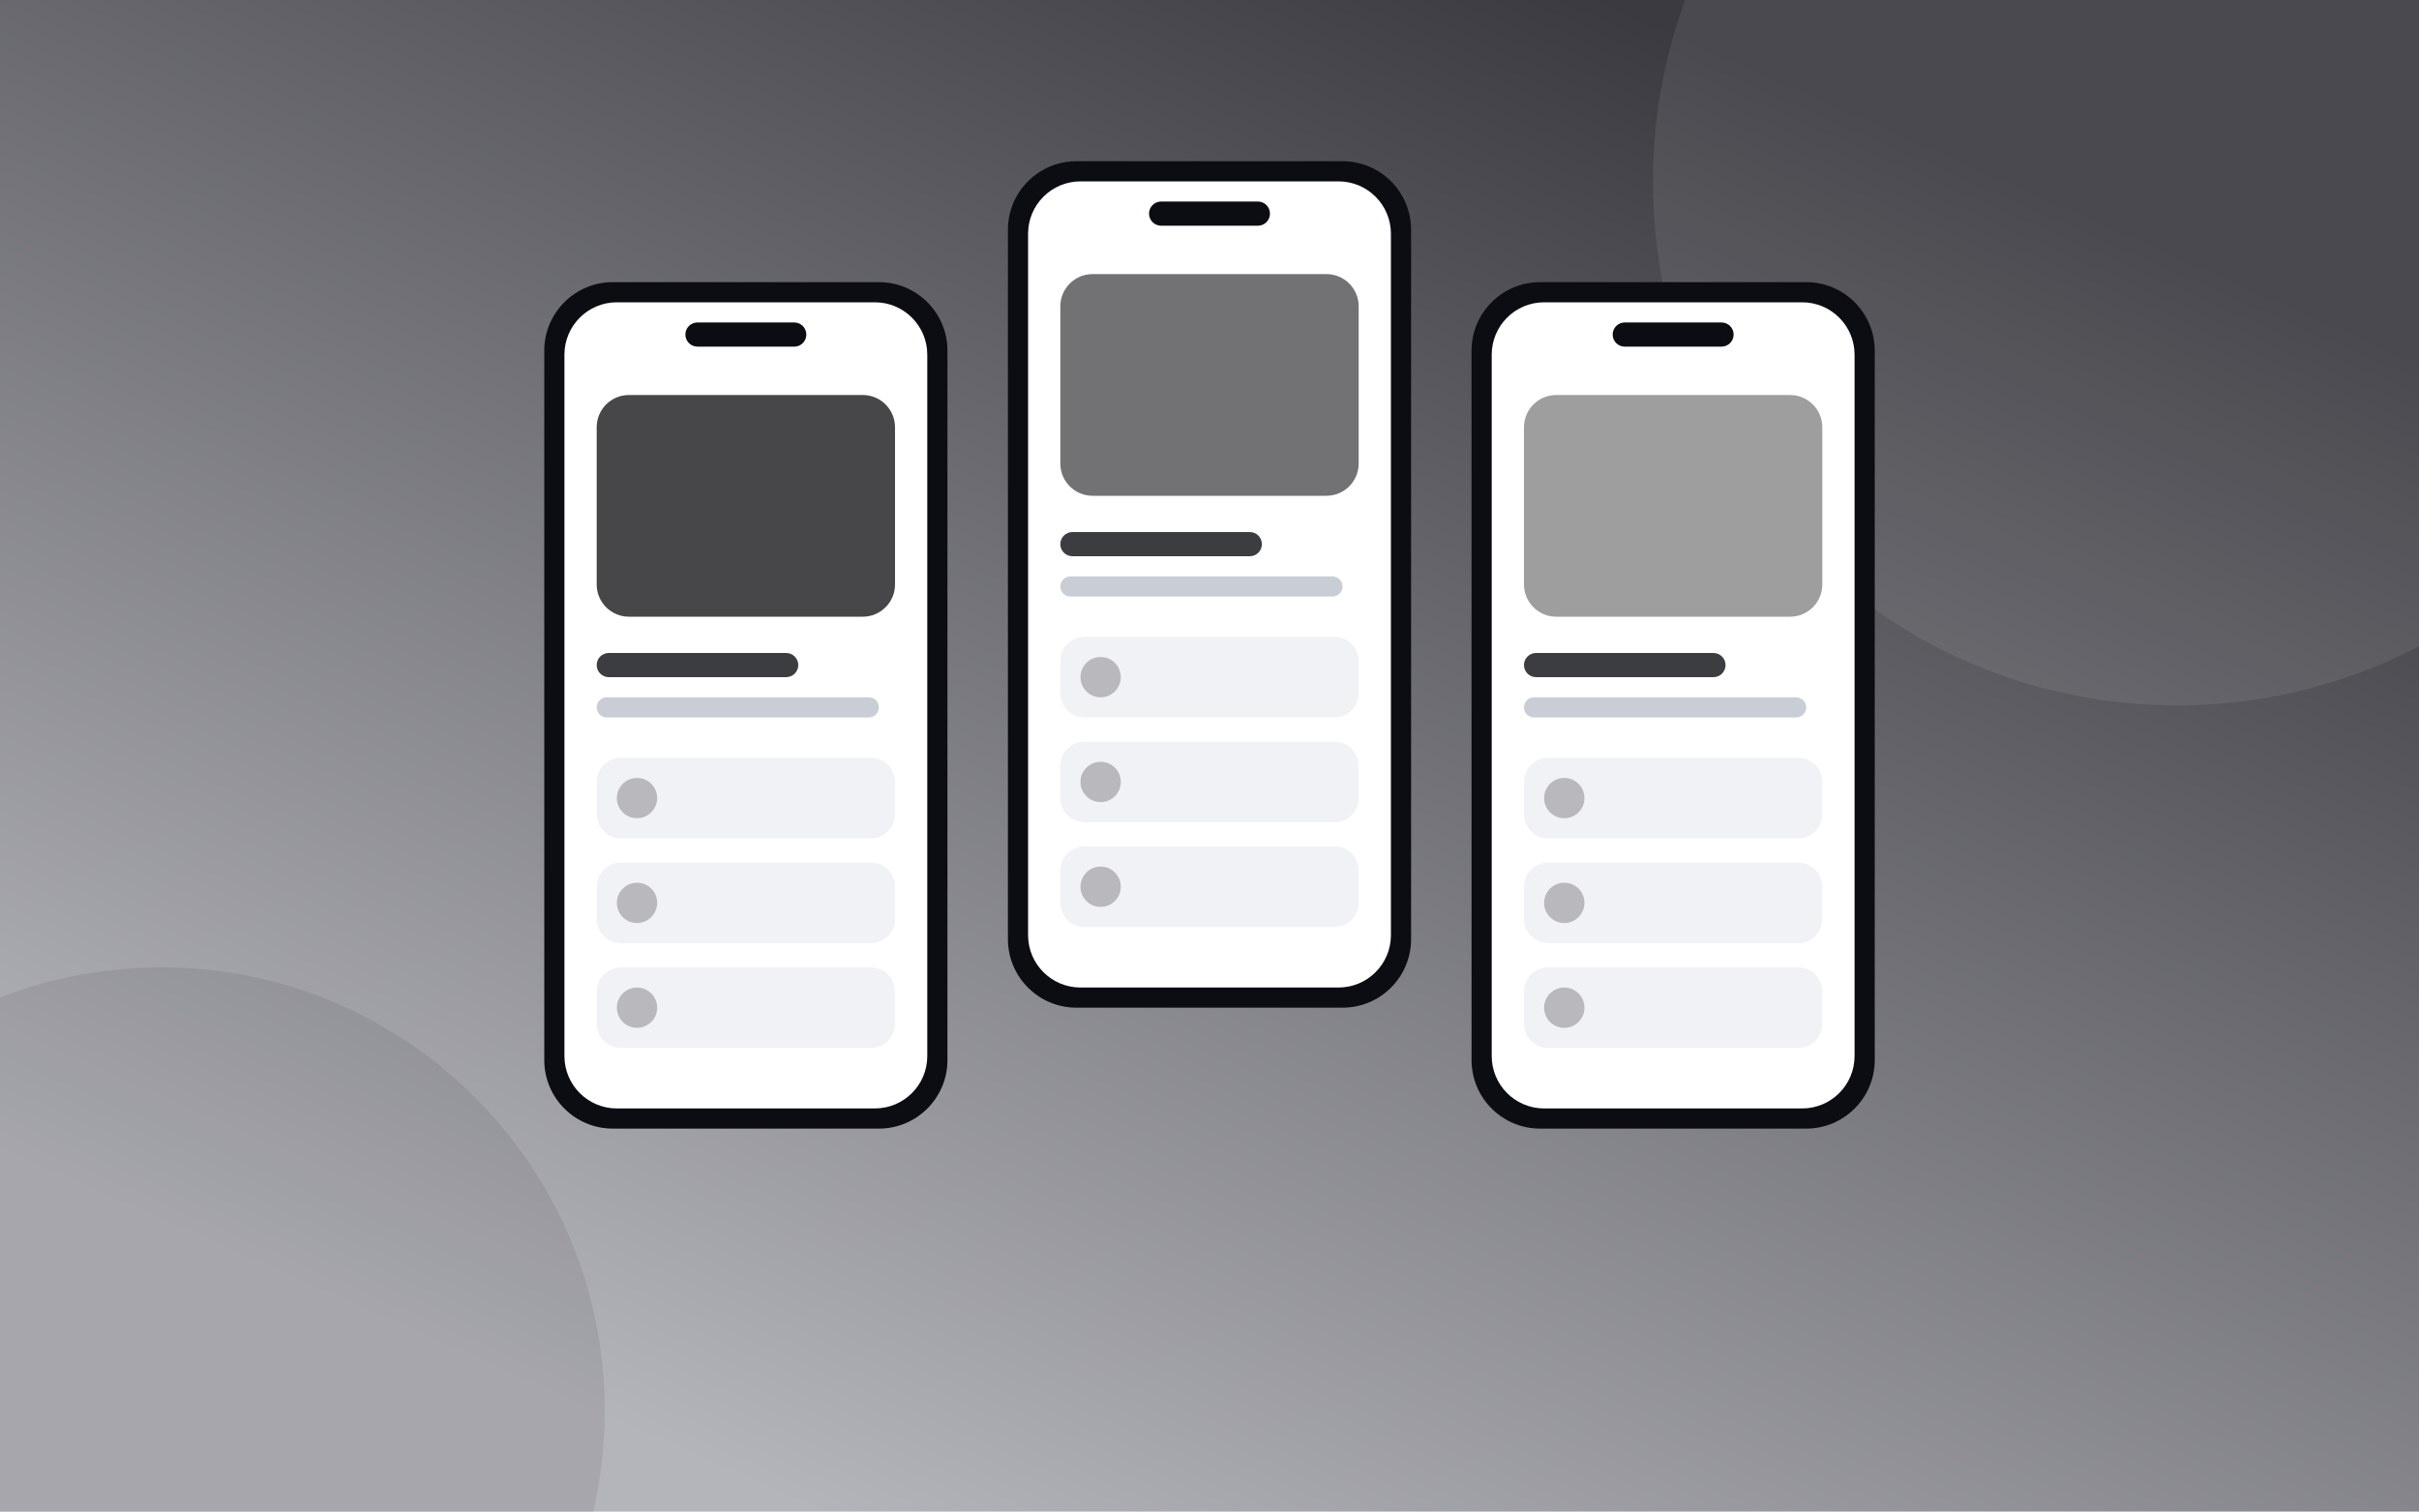
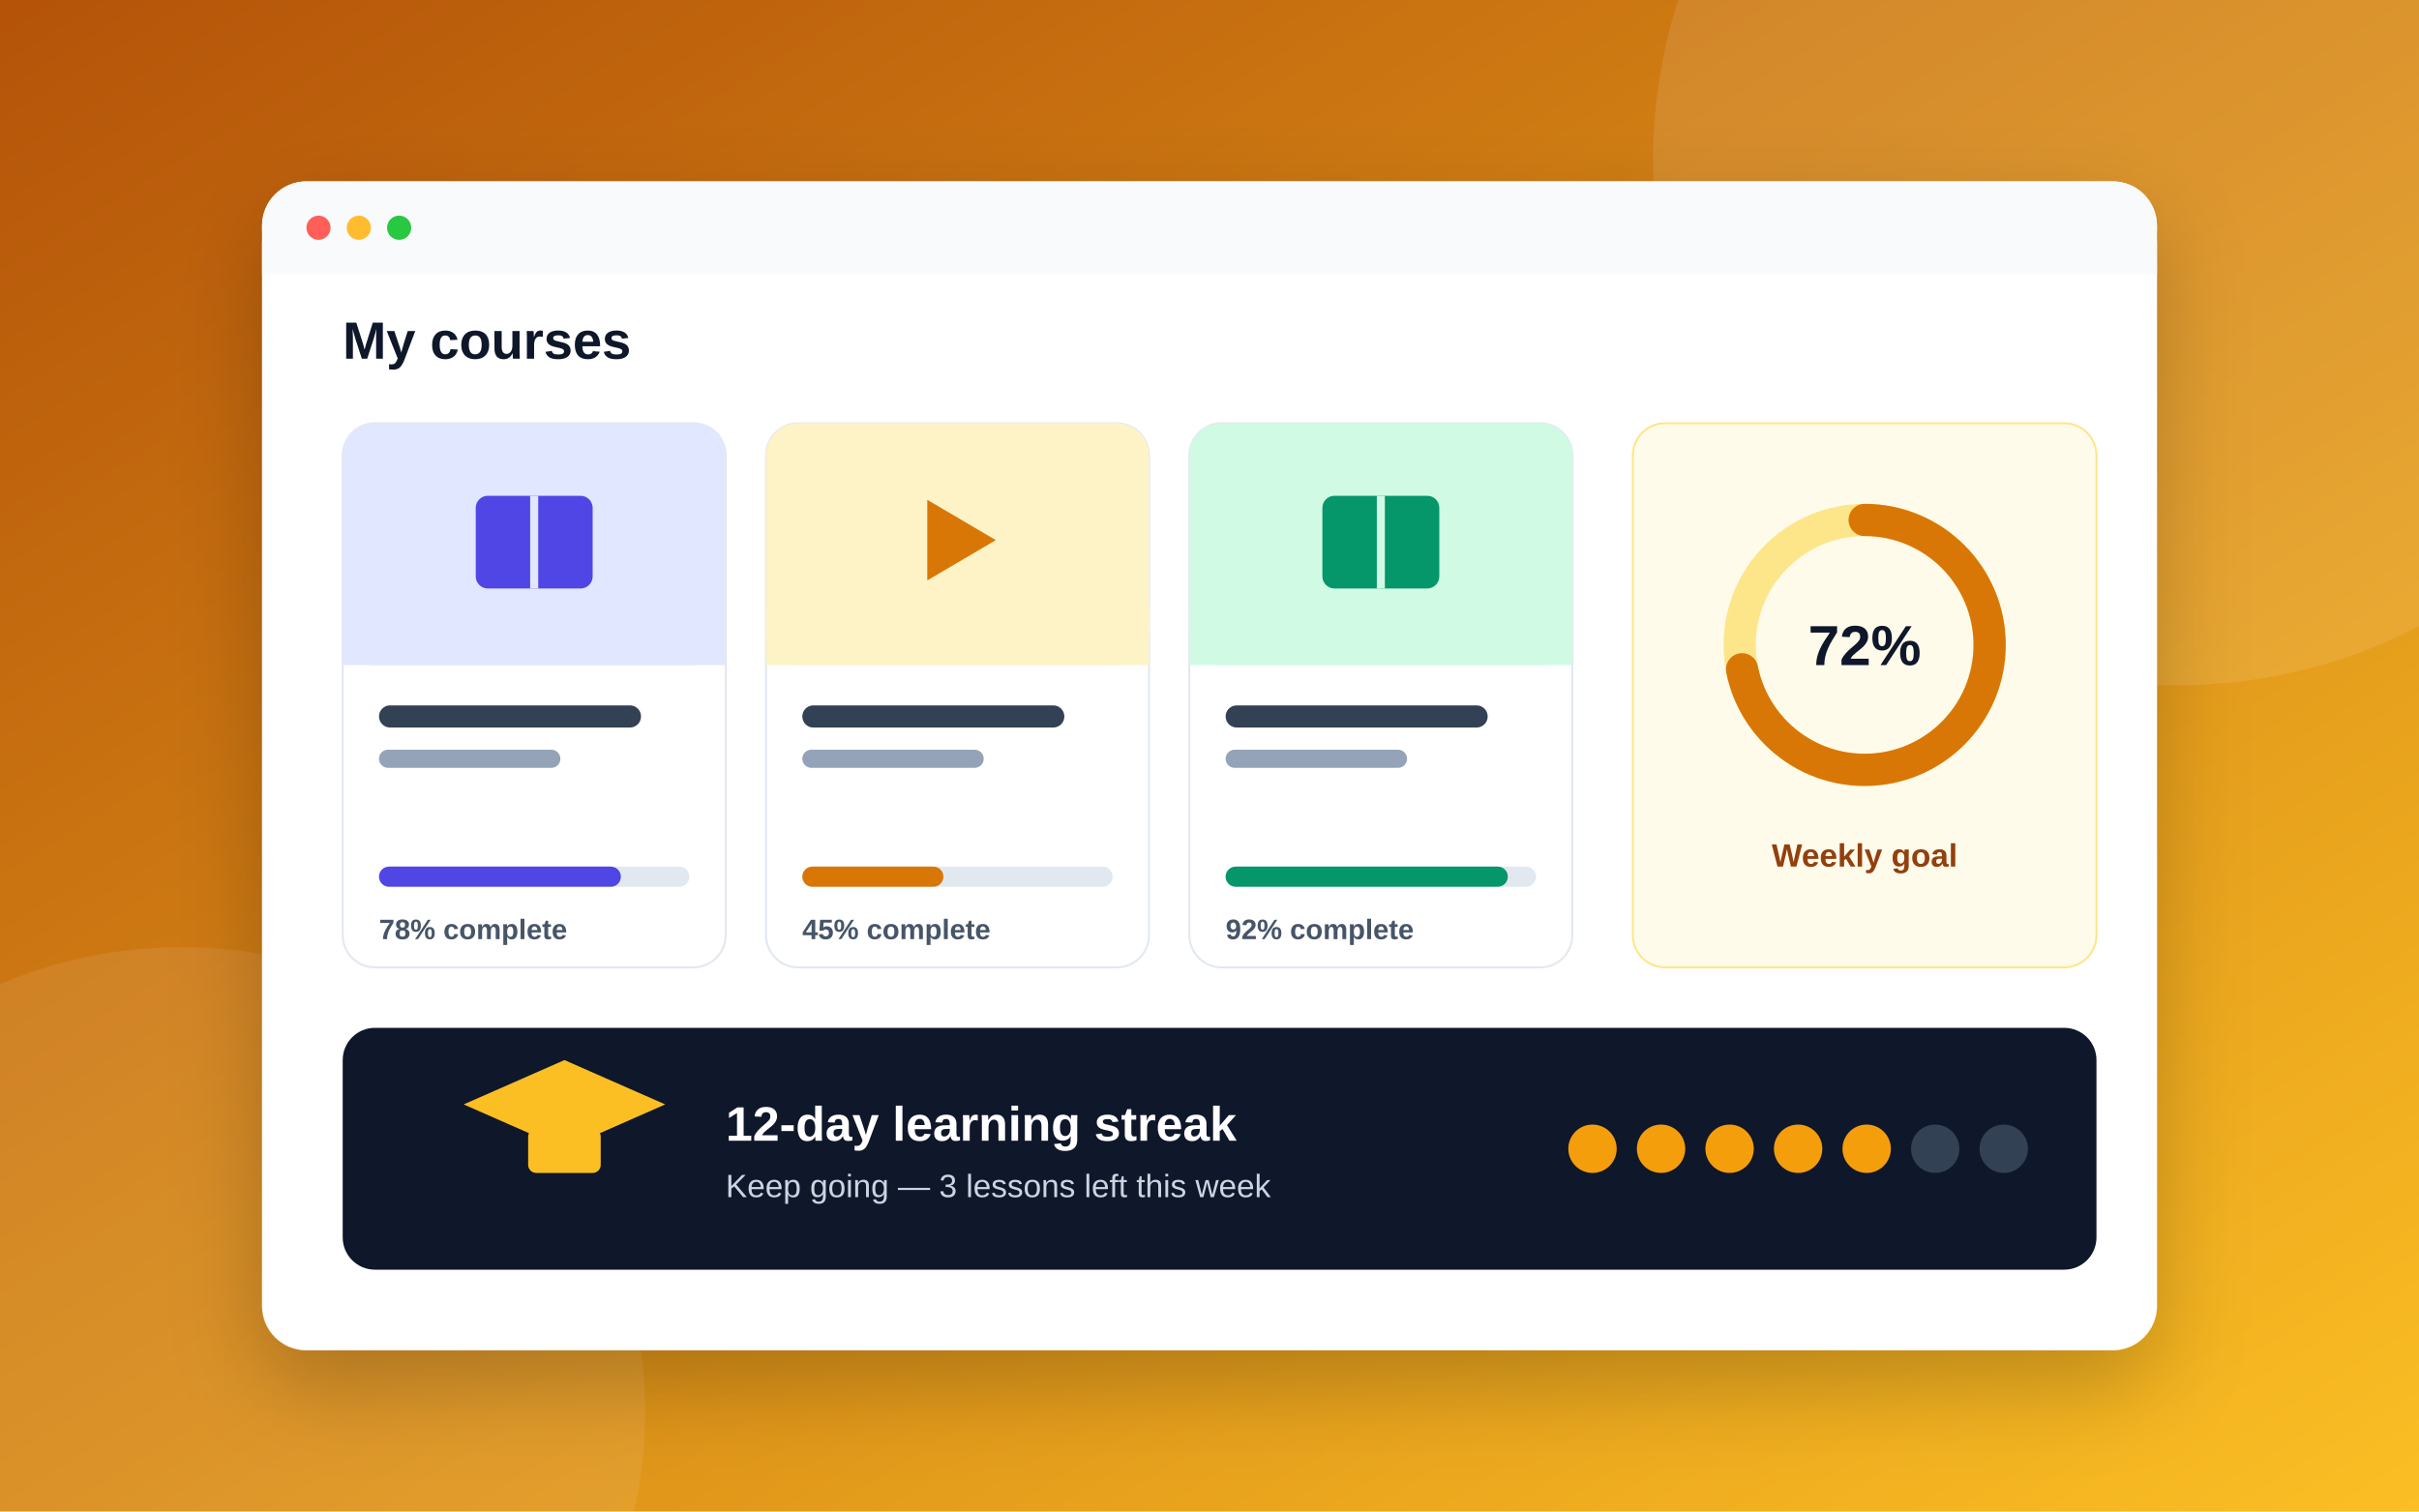
- <svg xmlns="http://www.w3.org/2000/svg" viewBox="0 0 1200 750" width="1200" height="750">
+ <svg xmlns="http://www.w3.org/2000/svg" viewBox="0 0 1200 750" width="1200" height="750" font-family="Manrope, 'Segoe UI', Arial, sans-serif">
  <defs>
-     <linearGradient id="g" gradientTransform="rotate(125 .5 .5)">
-       <stop offset="0" stop-color="#3A3A40" />
-       <stop offset="1" stop-color="#B4B4BB" />
+     <linearGradient id="g5" x1="0" y1="0" x2="1" y2="1">
+       <stop offset="0" stop-color="#B45309" />
+       <stop offset="1" stop-color="#FBBF24" />
    </linearGradient>
+     <filter id="sh" x="-20%" y="-20%" width="140%" height="160%">
+       <feDropShadow dx="0" dy="18" stdDeviation="22" flood-color="#000" flood-opacity=".22" />
+     </filter>
  </defs>
-   <rect width="1200" height="750" fill="url(#g)" />
-   <circle cx="1080" cy="90" r="260" fill="#fff" opacity=".08" />
-   <circle cx="80" cy="700" r="220" fill="#000" opacity=".08" />
-   <g>
-     <rect x="270" y="140" width="200" height="420" rx="34" fill="#0B0D12" />
-     <rect x="280" y="150" width="180" height="400" rx="26" fill="#fff" />
-     <rect x="340" y="160" width="60" height="12" rx="6" fill="#0B0D12" />
-     <rect x="296" y="196" width="148" height="110" rx="16" fill="#27272A" opacity="0.85" />
-     <rect x="296" y="324" width="100" height="12" rx="6" fill="#0B0D12" opacity=".8" />
-     <rect x="296" y="346" width="140" height="10" rx="5" fill="#C9CDD6" />
-     <rect x="296" y="376" width="148" height="40" rx="12" fill="#F1F2F5" />
-     <circle cx="316" cy="396" r="10" fill="#0B0D12" opacity=".25" />
-     <rect x="296" y="428" width="148" height="40" rx="12" fill="#F1F2F5" />
-     <circle cx="316" cy="448" r="10" fill="#0B0D12" opacity=".25" />
-     <rect x="296" y="480" width="148" height="40" rx="12" fill="#F1F2F5" />
-     <circle cx="316" cy="500" r="10" fill="#0B0D12" opacity=".25" />
+   <rect width="1200" height="750" fill="url(#g5)" />
+   <circle cx="1080" cy="80" r="260" fill="#fff" opacity=".10" />
+   <circle cx="90" cy="700" r="230" fill="#fff" opacity=".08" />
+   <g filter="url(#sh)">
+     <rect x="130" y="90" width="940" height="580" rx="22" fill="#fff" />
  </g>
-   <g>
-     <rect x="500" y="80" width="200" height="420" rx="34" fill="#0B0D12" />
-     <rect x="510" y="90" width="180" height="400" rx="26" fill="#fff" />
-     <rect x="570" y="100" width="60" height="12" rx="6" fill="#0B0D12" />
-     <rect x="526" y="136" width="148" height="110" rx="16" fill="#27272A" opacity="0.65" />
-     <rect x="526" y="264" width="100" height="12" rx="6" fill="#0B0D12" opacity=".8" />
-     <rect x="526" y="286" width="140" height="10" rx="5" fill="#C9CDD6" />
-     <rect x="526" y="316" width="148" height="40" rx="12" fill="#F1F2F5" />
-     <circle cx="546" cy="336" r="10" fill="#0B0D12" opacity=".25" />
-     <rect x="526" y="368" width="148" height="40" rx="12" fill="#F1F2F5" />
-     <circle cx="546" cy="388" r="10" fill="#0B0D12" opacity=".25" />
-     <rect x="526" y="420" width="148" height="40" rx="12" fill="#F1F2F5" />
-     <circle cx="546" cy="440" r="10" fill="#0B0D12" opacity=".25" />
-   </g>
-   <g>
-     <rect x="730" y="140" width="200" height="420" rx="34" fill="#0B0D12" />
-     <rect x="740" y="150" width="180" height="400" rx="26" fill="#fff" />
-     <rect x="800" y="160" width="60" height="12" rx="6" fill="#0B0D12" />
-     <rect x="756" y="196" width="148" height="110" rx="16" fill="#27272A" opacity="0.45" />
-     <rect x="756" y="324" width="100" height="12" rx="6" fill="#0B0D12" opacity=".8" />
-     <rect x="756" y="346" width="140" height="10" rx="5" fill="#C9CDD6" />
-     <rect x="756" y="376" width="148" height="40" rx="12" fill="#F1F2F5" />
-     <circle cx="776" cy="396" r="10" fill="#0B0D12" opacity=".25" />
-     <rect x="756" y="428" width="148" height="40" rx="12" fill="#F1F2F5" />
-     <circle cx="776" cy="448" r="10" fill="#0B0D12" opacity=".25" />
-     <rect x="756" y="480" width="148" height="40" rx="12" fill="#F1F2F5" />
-     <circle cx="776" cy="500" r="10" fill="#0B0D12" opacity=".25" />
-   </g>
+   <rect x="130" y="90" width="940" height="46" rx="22" fill="#F8FAFC" />
+   <rect x="130" y="120" width="940" height="16" fill="#F8FAFC" />
+   <circle cx="158" cy="113" r="6" fill="#FF5F57" />
+   <circle cx="178" cy="113" r="6" fill="#FEBC2E" />
+   <circle cx="198" cy="113" r="6" fill="#28C840" />
+   <text x="170" y="178" font-size="26" font-weight="800" fill="#0F172A">My courses</text>
+   <rect x="170" y="210" width="190" height="270" rx="16" fill="#fff" stroke="#E2E8F0" />
+   <rect x="170" y="210" width="190" height="120" rx="16" fill="#E0E7FF" />
+   <rect x="170" y="300" width="190" height="30" fill="#E0E7FF" />
+   <rect x="236" y="246" width="58" height="46" rx="6" fill="#4F46E5" />
+   <path d="M265 246v46" stroke="#E0E7FF" stroke-width="4" />
+   <rect x="188" y="350" width="130" height="11" rx="5.5" fill="#334155" />
+   <rect x="188" y="372" width="90" height="9" rx="4.5" fill="#94A3B8" />
+   <rect x="188" y="430" width="154" height="10" rx="5" fill="#E2E8F0" />
+   <rect x="188" y="430" width="120" height="10" rx="5" fill="#4F46E5" />
+   <text x="188" y="466" font-size="14" font-weight="700" fill="#475569">78% complete</text>
+   <rect x="380" y="210" width="190" height="270" rx="16" fill="#fff" stroke="#E2E8F0" />
+   <rect x="380" y="210" width="190" height="120" rx="16" fill="#FEF3C7" />
+   <rect x="380" y="300" width="190" height="30" fill="#FEF3C7" />
+   <path d="M460 248l34 20-34 20z" fill="#D97706" />
+   <rect x="398" y="350" width="130" height="11" rx="5.5" fill="#334155" />
+   <rect x="398" y="372" width="90" height="9" rx="4.5" fill="#94A3B8" />
+   <rect x="398" y="430" width="154" height="10" rx="5" fill="#E2E8F0" />
+   <rect x="398" y="430" width="70" height="10" rx="5" fill="#D97706" />
+   <text x="398" y="466" font-size="14" font-weight="700" fill="#475569">45% complete</text>
+   <rect x="590" y="210" width="190" height="270" rx="16" fill="#fff" stroke="#E2E8F0" />
+   <rect x="590" y="210" width="190" height="120" rx="16" fill="#D1FAE5" />
+   <rect x="590" y="300" width="190" height="30" fill="#D1FAE5" />
+   <rect x="656" y="246" width="58" height="46" rx="6" fill="#059669" />
+   <path d="M685 246v46" stroke="#D1FAE5" stroke-width="4" />
+   <rect x="608" y="350" width="130" height="11" rx="5.5" fill="#334155" />
+   <rect x="608" y="372" width="90" height="9" rx="4.5" fill="#94A3B8" />
+   <rect x="608" y="430" width="154" height="10" rx="5" fill="#E2E8F0" />
+   <rect x="608" y="430" width="140" height="10" rx="5" fill="#059669" />
+   <text x="608" y="466" font-size="14" font-weight="700" fill="#475569">92% complete</text>
+   <rect x="810" y="210" width="230" height="270" rx="16" fill="#FFFBEB" stroke="#FDE68A" />
+   <circle cx="925" cy="320" r="62" fill="none" stroke="#FDE68A" stroke-width="16" />
+   <circle cx="925" cy="320" r="62" fill="none" stroke="#D97706" stroke-width="16" stroke-dasharray="280 390" stroke-linecap="round" transform="rotate(-90 925 320)" />
+   <text x="925" y="330" font-size="28" font-weight="800" text-anchor="middle" fill="#0F172A">72%</text>
+   <text x="925" y="430" font-size="16" font-weight="700" text-anchor="middle" fill="#92400E">Weekly goal</text>
+   <rect x="170" y="510" width="870" height="120" rx="16" fill="#0F172A" />
+   <path d="M230 548 l50 -22 50 22 -50 22z" fill="#FBBF24" />
+   <rect x="262" y="560" width="36" height="22" rx="4" fill="#FBBF24" />
+   <text x="360" y="566" font-size="24" font-weight="800" fill="#fff">12-day learning streak</text>
+   <text x="360" y="594" font-size="16" fill="#CBD5E1">Keep going — 3 lessons left this week</text>
+   <circle cx="790" cy="570" r="12" fill="#F59E0B" />
+   <circle cx="824" cy="570" r="12" fill="#F59E0B" />
+   <circle cx="858" cy="570" r="12" fill="#F59E0B" />
+   <circle cx="892" cy="570" r="12" fill="#F59E0B" />
+   <circle cx="926" cy="570" r="12" fill="#F59E0B" />
+   <circle cx="960" cy="570" r="12" fill="#334155" />
+   <circle cx="994" cy="570" r="12" fill="#334155" />
</svg>
